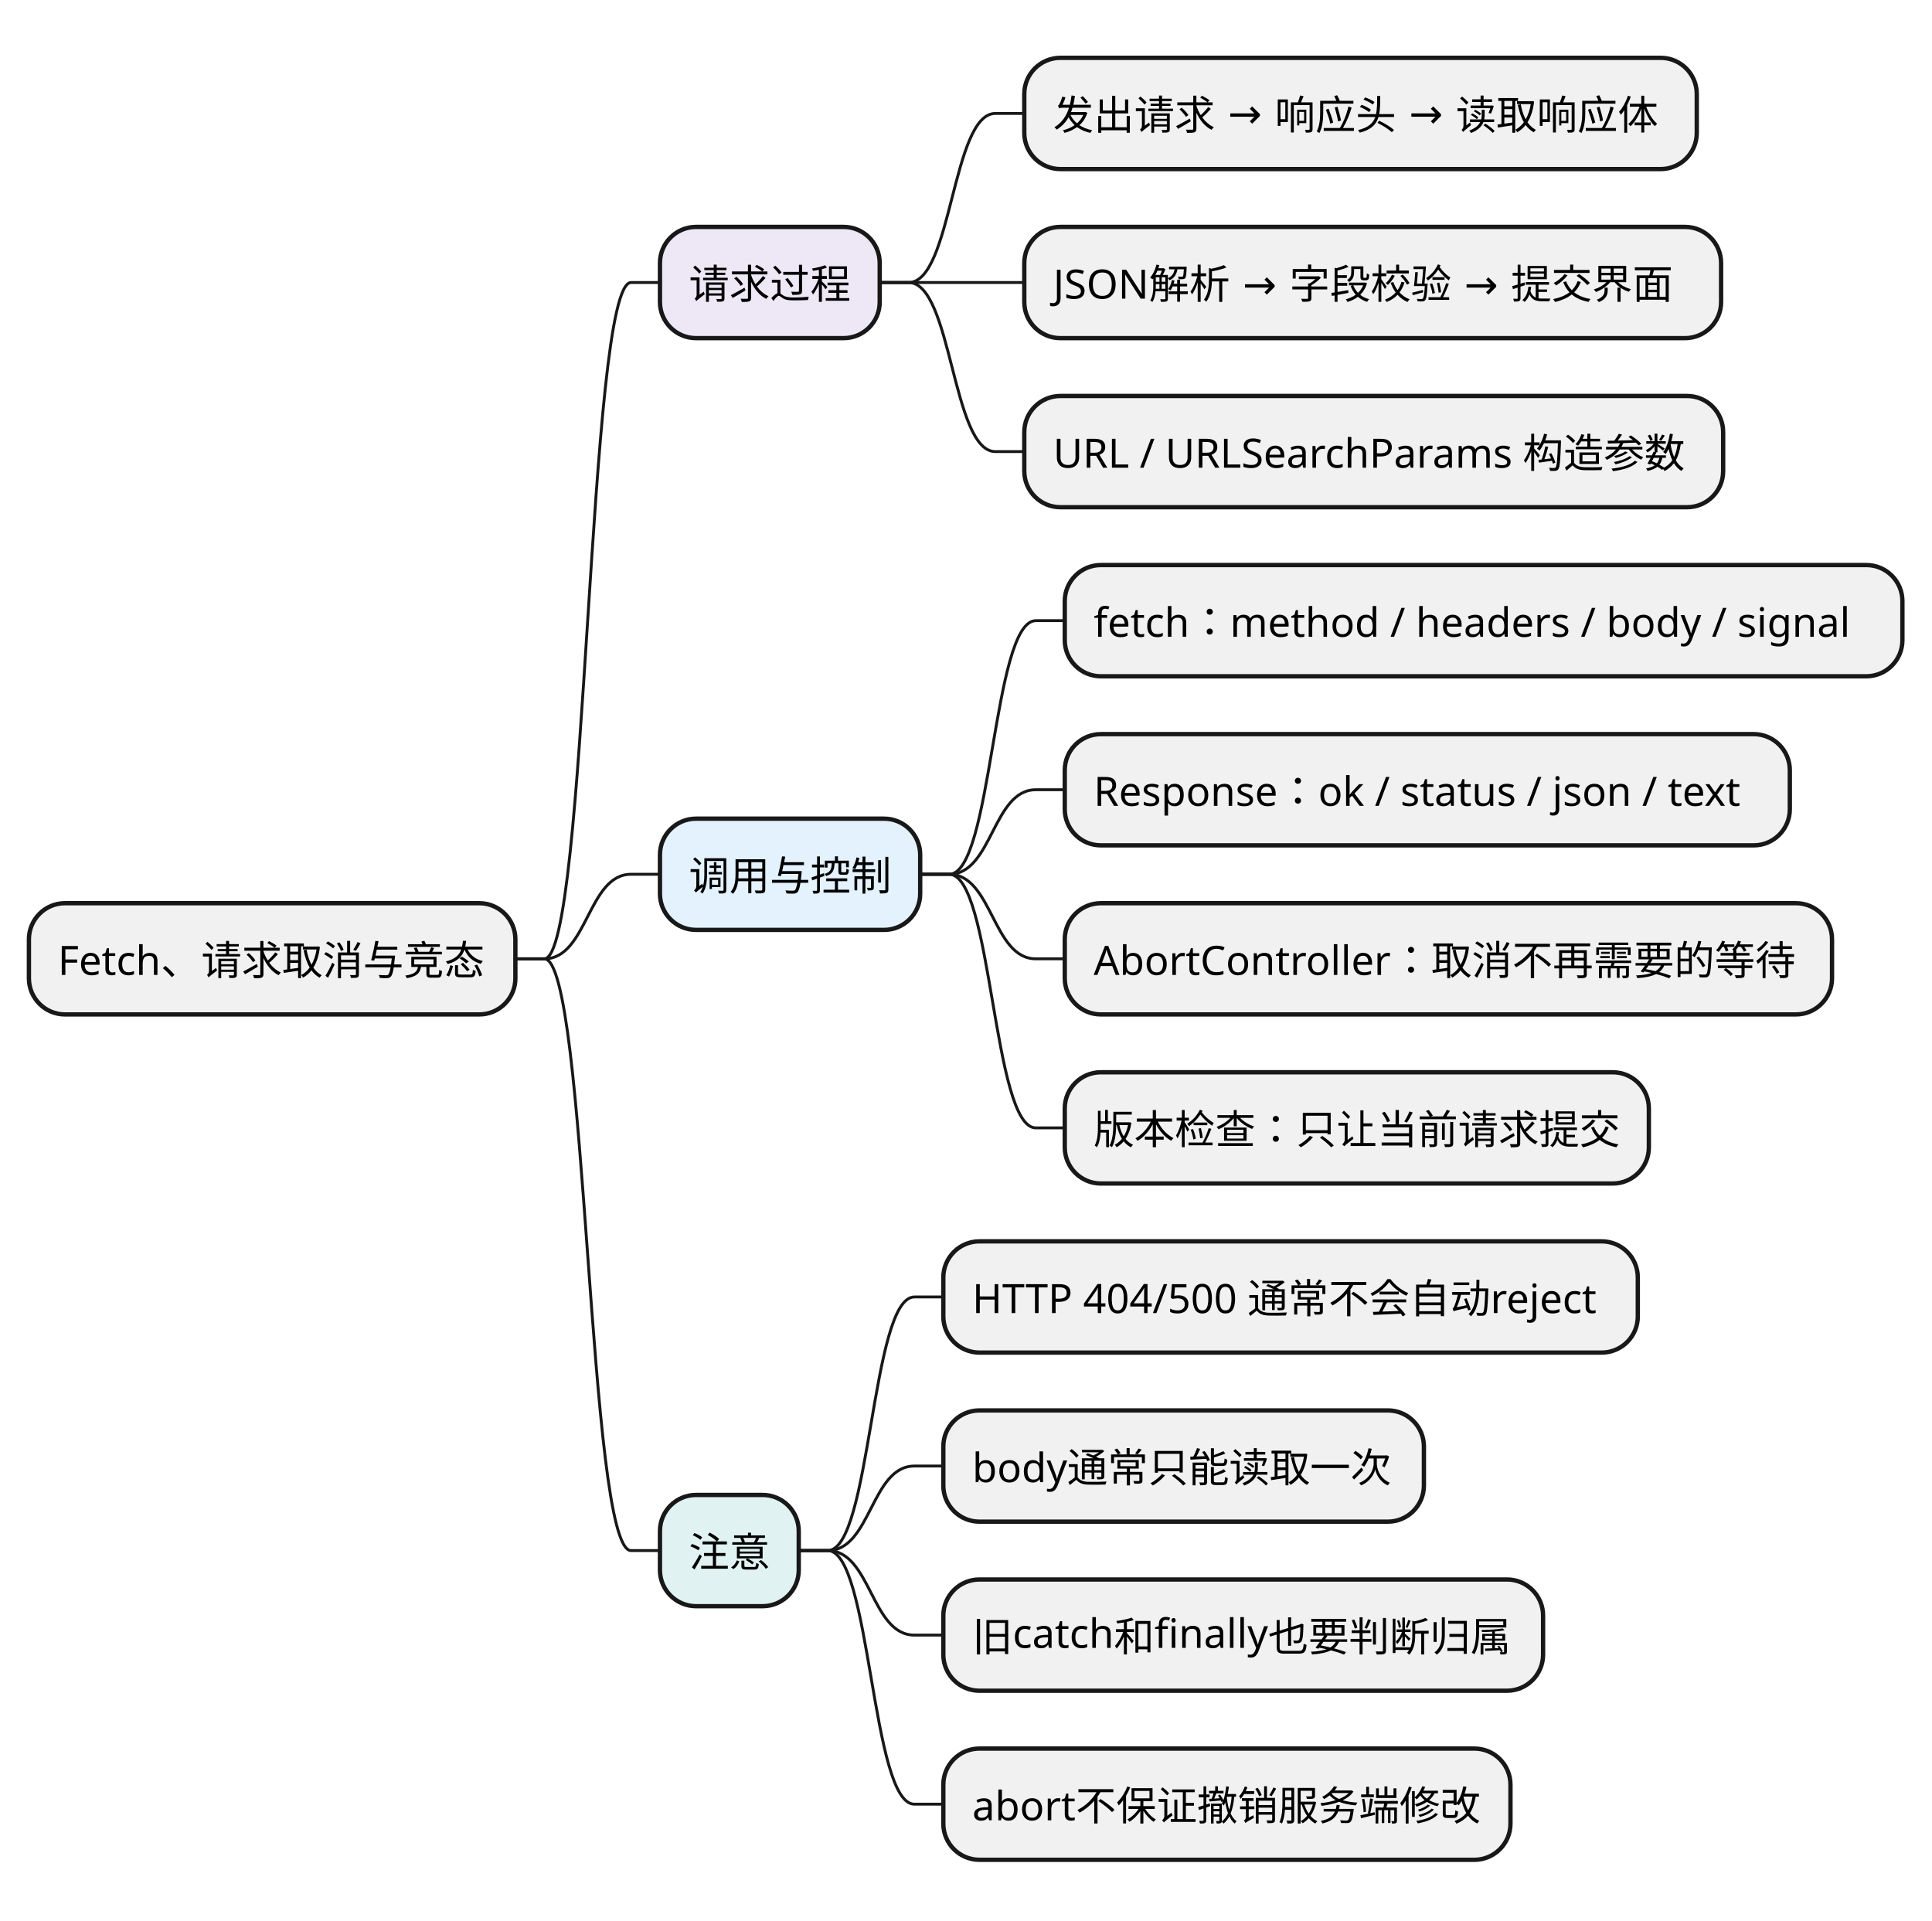
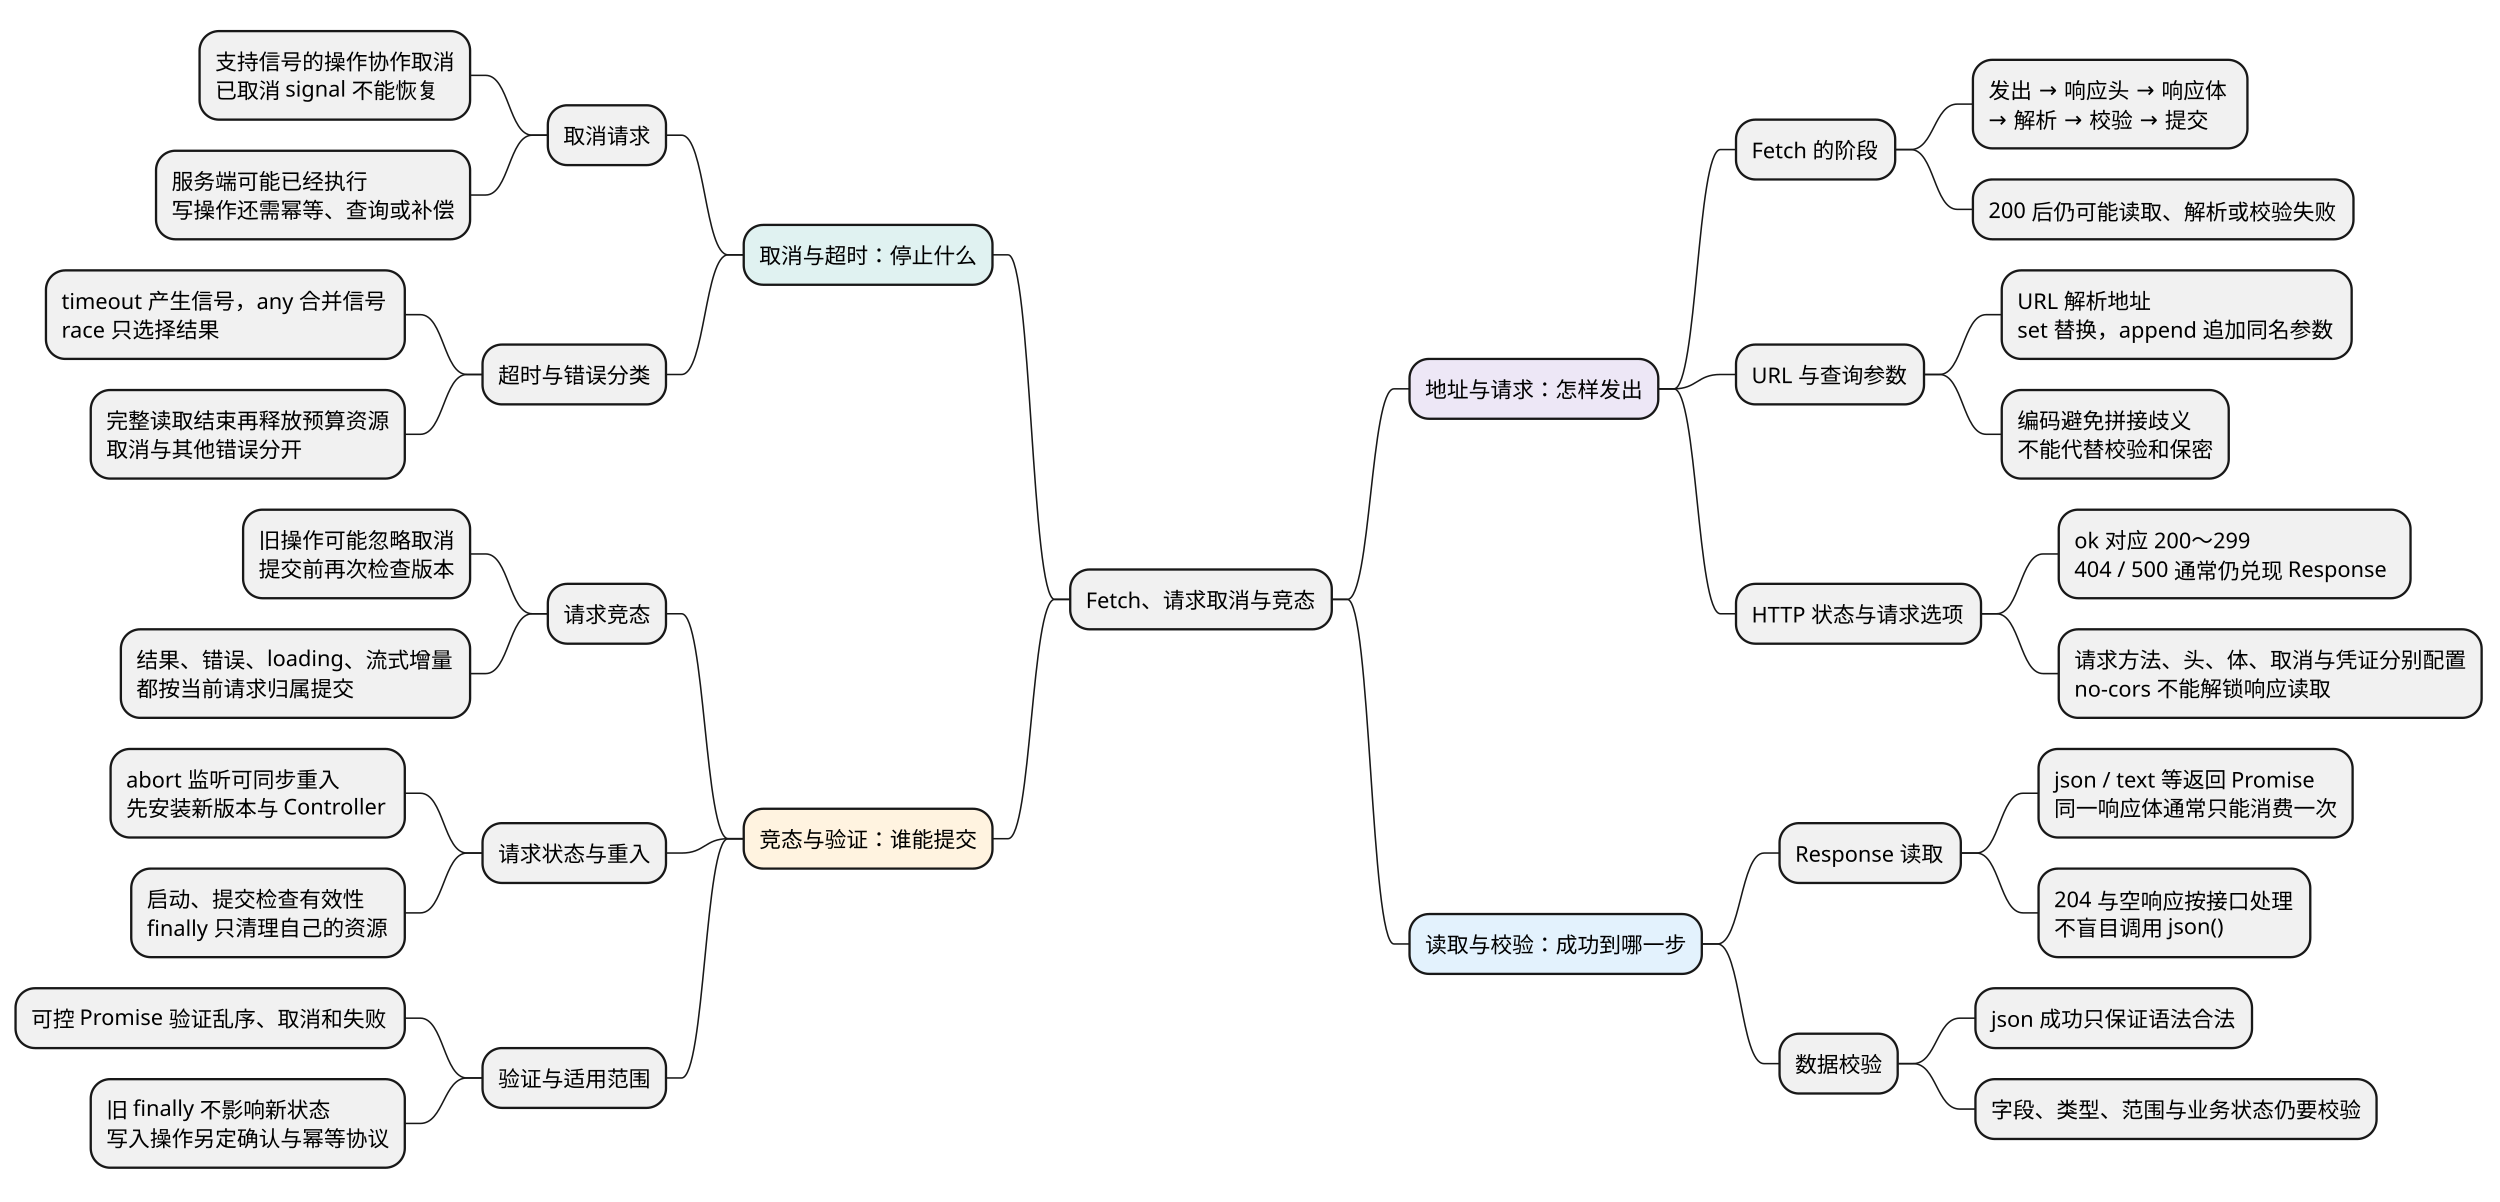
- <svg xmlns="http://www.w3.org/2000/svg" contentStyleType="text/css" data-diagram-type="MINDMAP" height="692.708px" preserveAspectRatio="none" style="width:696px;height:692px;background:#FFFFFF;" version="1.1" viewBox="0 0 696 692" width="696.875px" zoomAndPan="magnify">
+ <svg xmlns="http://www.w3.org/2000/svg" contentStyleType="text/css" data-diagram-type="MINDMAP" height="805.208px" preserveAspectRatio="none" style="width:1675px;height:805px;background:#FFFFFF;" version="1.1" viewBox="0 0 1675 805" width="1675px" zoomAndPan="magnify">
  <defs />
  <g>
-     <rect fill="#F1F1F1" height="40.081" rx="13.021" ry="13.021" style="stroke:#181818;stroke-width:1.562;" width="175.247" x="10.417" y="325.404" />
-     <text fill="#000000" font-family="Microsoft YaHei" font-size="14.583" lengthAdjust="spacing" textLength="154.414" x="20.833" y="351.251">Fetch、请求取消与竞态</text>
-     <rect fill="#EDE7F6" height="40.081" rx="13.021" ry="13.021" style="stroke:#181818;stroke-width:1.562;" width="79.167" x="237.747" y="81.747" />
-     <text fill="#000000" font-family="Microsoft YaHei" font-size="14.583" lengthAdjust="spacing" textLength="58.333" x="248.164" y="107.595">请求过程</text>
-     <rect fill="#F1F1F1" height="40.081" rx="13.021" ry="13.021" style="stroke:#181818;stroke-width:1.562;" width="242.261" x="368.997" y="20.833" />
-     <text fill="#000000" font-family="Microsoft YaHei" font-size="14.583" lengthAdjust="spacing" textLength="221.427" x="379.414" y="46.681">发出请求 → 响应头 → 读取响应体</text>
-     <path d="M316.914,101.788 L327.33,101.788 C342.955,101.788 342.955,40.874 358.58,40.874 L368.997,40.874" fill="none" style="stroke:#181818;stroke-width:1.042;" />
-     <rect fill="#F1F1F1" height="40.081" rx="13.021" ry="13.021" style="stroke:#181818;stroke-width:1.562;" width="251.026" x="368.997" y="81.747" />
-     <text fill="#000000" font-family="Microsoft YaHei" font-size="14.583" lengthAdjust="spacing" textLength="230.193" x="379.414" y="107.595">JSON解析 → 字段校验 → 提交界面</text>
-     <path d="M316.914,101.788 L327.33,101.788 C342.955,101.788 342.955,101.788 358.58,101.788 L368.997,101.788" fill="none" style="stroke:#181818;stroke-width:1.042;" />
-     <rect fill="#F1F1F1" height="40.081" rx="13.021" ry="13.021" style="stroke:#181818;stroke-width:1.562;" width="251.767" x="368.997" y="142.661" />
-     <text fill="#000000" font-family="Microsoft YaHei" font-size="14.583" lengthAdjust="spacing" textLength="230.934" x="379.414" y="168.509">URL / URLSearchParams 构造参数</text>
-     <path d="M316.914,101.788 L327.33,101.788 C342.955,101.788 342.955,162.702 358.58,162.702 L368.997,162.702" fill="none" style="stroke:#181818;stroke-width:1.042;" />
-     <path d="M185.664,345.444 L196.081,345.444 C211.706,345.444 211.706,101.788 227.331,101.788 L237.747,101.788" fill="none" style="stroke:#181818;stroke-width:1.042;" />
-     <rect fill="#E3F2FD" height="40.081" rx="13.021" ry="13.021" style="stroke:#181818;stroke-width:1.562;" width="93.75" x="237.747" y="294.947" />
-     <text fill="#000000" font-family="Microsoft YaHei" font-size="14.583" lengthAdjust="spacing" textLength="72.917" x="248.164" y="320.794">调用与控制</text>
-     <rect fill="#F1F1F1" height="40.081" rx="13.021" ry="13.021" style="stroke:#181818;stroke-width:1.562;" width="301.762" x="383.58" y="203.576" />
-     <text fill="#000000" font-family="Microsoft YaHei" font-size="14.583" lengthAdjust="spacing" textLength="280.928" x="393.997" y="229.423">fetch：method / headers / body / signal</text>
-     <path d="M331.497,314.987 L341.914,314.987 C357.539,314.987 357.539,223.616 373.164,223.616 L383.58,223.616" fill="none" style="stroke:#181818;stroke-width:1.042;" />
-     <rect fill="#F1F1F1" height="40.081" rx="13.021" ry="13.021" style="stroke:#181818;stroke-width:1.562;" width="261.202" x="383.58" y="264.49" />
-     <text fill="#000000" font-family="Microsoft YaHei" font-size="14.583" lengthAdjust="spacing" textLength="240.369" x="393.997" y="290.337">Response：ok / status / json / text</text>
-     <path d="M331.497,314.987 L341.914,314.987 C357.539,314.987 357.539,284.53 373.164,284.53 L383.58,284.53" fill="none" style="stroke:#181818;stroke-width:1.042;" />
-     <rect fill="#F1F1F1" height="40.081" rx="13.021" ry="13.021" style="stroke:#181818;stroke-width:1.562;" width="276.405" x="383.58" y="325.404" />
-     <text fill="#000000" font-family="Microsoft YaHei" font-size="14.583" lengthAdjust="spacing" textLength="255.571" x="393.997" y="351.251">AbortController：取消不再需要的等待</text>
-     <path d="M331.497,314.987 L341.914,314.987 C357.539,314.987 357.539,345.444 373.164,345.444 L383.58,345.444" fill="none" style="stroke:#181818;stroke-width:1.042;" />
-     <rect fill="#F1F1F1" height="40.081" rx="13.021" ry="13.021" style="stroke:#181818;stroke-width:1.562;" width="210.417" x="383.58" y="386.318" />
-     <text fill="#000000" font-family="Microsoft YaHei" font-size="14.583" lengthAdjust="spacing" textLength="189.583" x="393.997" y="412.165">版本检查：只让当前请求提交</text>
-     <path d="M331.497,314.987 L341.914,314.987 C357.539,314.987 357.539,406.358 373.164,406.358 L383.58,406.358" fill="none" style="stroke:#181818;stroke-width:1.042;" />
-     <path d="M185.664,345.444 L196.081,345.444 C211.706,345.444 211.706,314.987 227.331,314.987 L237.747,314.987" fill="none" style="stroke:#181818;stroke-width:1.042;" />
-     <rect fill="#E0F2F1" height="40.081" rx="13.021" ry="13.021" style="stroke:#181818;stroke-width:1.562;" width="50" x="237.747" y="538.603" />
-     <text fill="#000000" font-family="Microsoft YaHei" font-size="14.583" lengthAdjust="spacing" textLength="29.167" x="248.164" y="564.451">注意</text>
-     <rect fill="#F1F1F1" height="40.081" rx="13.021" ry="13.021" style="stroke:#181818;stroke-width:1.562;" width="250.186" x="339.83" y="447.232" />
-     <text fill="#000000" font-family="Microsoft YaHei" font-size="14.583" lengthAdjust="spacing" textLength="229.353" x="350.247" y="473.079">HTTP 404/500 通常不会自动reject</text>
-     <path d="M287.747,558.644 L298.164,558.644 C313.789,558.644 313.789,467.272 329.414,467.272 L339.83,467.272" fill="none" style="stroke:#181818;stroke-width:1.042;" />
-     <rect fill="#F1F1F1" height="40.081" rx="13.021" ry="13.021" style="stroke:#181818;stroke-width:1.562;" width="173.132" x="339.83" y="508.146" />
-     <text fill="#000000" font-family="Microsoft YaHei" font-size="14.583" lengthAdjust="spacing" textLength="152.299" x="350.247" y="533.994">body通常只能读取一次</text>
-     <path d="M287.747,558.644 L298.164,558.644 C313.789,558.644 313.789,528.187 329.414,528.187 L339.83,528.187" fill="none" style="stroke:#181818;stroke-width:1.042;" />
-     <rect fill="#F1F1F1" height="40.081" rx="13.021" ry="13.021" style="stroke:#181818;stroke-width:1.562;" width="216.063" x="339.83" y="569.06" />
-     <text fill="#000000" font-family="Microsoft YaHei" font-size="14.583" lengthAdjust="spacing" textLength="195.23" x="350.247" y="594.908">旧catch和finally也要判断归属</text>
-     <path d="M287.747,558.644 L298.164,558.644 C313.789,558.644 313.789,589.101 329.414,589.101 L339.83,589.101" fill="none" style="stroke:#181818;stroke-width:1.042;" />
-     <rect fill="#F1F1F1" height="40.081" rx="13.021" ry="13.021" style="stroke:#181818;stroke-width:1.562;" width="204.314" x="339.83" y="629.974" />
-     <text fill="#000000" font-family="Microsoft YaHei" font-size="14.583" lengthAdjust="spacing" textLength="183.481" x="350.247" y="655.822">abort不保证撤销服务端修改</text>
-     <path d="M287.747,558.644 L298.164,558.644 C313.789,558.644 313.789,650.015 329.414,650.015 L339.83,650.015" fill="none" style="stroke:#181818;stroke-width:1.042;" />
-     <path d="M185.664,345.444 L196.081,345.444 C211.706,345.444 211.706,558.644 227.331,558.644 L237.747,558.644" fill="none" style="stroke:#181818;stroke-width:1.042;" />
+     <rect fill="#F1F1F1" height="40.081" rx="13.021" ry="13.021" style="stroke:#181818;stroke-width:1.562;" width="175.247" x="717.046" y="381.56" />
+     <text fill="#000000" font-family="Microsoft YaHei" font-size="14.583" lengthAdjust="spacing" textLength="154.414" x="727.463" y="407.408">Fetch、请求取消与竞态</text>
+     <rect fill="#EDE7F6" height="40.081" rx="13.021" ry="13.021" style="stroke:#181818;stroke-width:1.562;" width="166.667" x="944.377" y="240.485" />
+     <text fill="#000000" font-family="Microsoft YaHei" font-size="14.583" lengthAdjust="spacing" textLength="145.833" x="954.793" y="266.332">地址与请求：怎样发出</text>
+     <rect fill="#F1F1F1" height="40.081" rx="13.021" ry="13.021" style="stroke:#181818;stroke-width:1.562;" width="106.646" x="1163.127" y="80.162" />
+     <text fill="#000000" font-family="Microsoft YaHei" font-size="14.583" lengthAdjust="spacing" textLength="85.812" x="1173.543" y="106.009">Fetch 的阶段</text>
+     <rect fill="#F1F1F1" height="59.328" rx="13.021" ry="13.021" style="stroke:#181818;stroke-width:1.562;" width="183.927" x="1321.856" y="40.081" />
+     <text fill="#000000" font-family="Microsoft YaHei" font-size="14.583" lengthAdjust="spacing" textLength="163.094" x="1332.272" y="65.928">发出 → 响应头 → 响应体</text>
+     <text fill="#000000" font-family="Microsoft YaHei" font-size="14.583" lengthAdjust="spacing" textLength="152.826" x="1332.272" y="85.176">→ 解析 → 校验 → 提交</text>
+     <path d="M1269.772,100.202 L1280.189,100.202 C1295.814,100.202 1295.814,69.745 1311.439,69.745 L1321.856,69.745" fill="none" style="stroke:#181818;stroke-width:1.042;" />
+     <rect fill="#F1F1F1" height="40.081" rx="13.021" ry="13.021" style="stroke:#181818;stroke-width:1.562;" width="254.971" x="1321.856" y="120.242" />
+     <text fill="#000000" font-family="Microsoft YaHei" font-size="14.583" lengthAdjust="spacing" textLength="234.138" x="1332.272" y="146.09">200 后仍可能读取、解析或校验失败</text>
+     <path d="M1269.772,100.202 L1280.189,100.202 C1295.814,100.202 1295.814,140.283 1311.439,140.283 L1321.856,140.283" fill="none" style="stroke:#181818;stroke-width:1.042;" />
+     <path d="M1111.043,260.525 L1121.46,260.525 C1137.085,260.525 1137.085,100.202 1152.71,100.202 L1163.127,100.202" fill="none" style="stroke:#181818;stroke-width:1.042;" />
+     <rect fill="#F1F1F1" height="40.081" rx="13.021" ry="13.021" style="stroke:#181818;stroke-width:1.562;" width="125.957" x="1163.127" y="230.861" />
+     <text fill="#000000" font-family="Microsoft YaHei" font-size="14.583" lengthAdjust="spacing" textLength="105.124" x="1173.543" y="256.708">URL 与查询参数</text>
+     <rect fill="#F1F1F1" height="59.328" rx="13.021" ry="13.021" style="stroke:#181818;stroke-width:1.562;" width="234.449" x="1341.167" y="181.156" />
+     <text fill="#000000" font-family="Microsoft YaHei" font-size="14.583" lengthAdjust="spacing" textLength="90.541" x="1351.584" y="207.004">URL 解析地址</text>
+     <text fill="#000000" font-family="Microsoft YaHei" font-size="14.583" lengthAdjust="spacing" textLength="213.616" x="1351.584" y="226.251">set 替换，append 追加同名参数</text>
+     <path d="M1289.084,250.901 L1299.501,250.901 C1315.126,250.901 1315.126,210.821 1330.751,210.821 L1341.167,210.821" fill="none" style="stroke:#181818;stroke-width:1.042;" />
+     <rect fill="#F1F1F1" height="59.328" rx="13.021" ry="13.021" style="stroke:#181818;stroke-width:1.562;" width="152.083" x="1341.167" y="261.318" />
+     <text fill="#000000" font-family="Microsoft YaHei" font-size="14.583" lengthAdjust="spacing" textLength="116.667" x="1351.584" y="287.165">编码避免拼接歧义</text>
+     <text fill="#000000" font-family="Microsoft YaHei" font-size="14.583" lengthAdjust="spacing" textLength="131.25" x="1351.584" y="306.413">不能代替校验和保密</text>
+     <path d="M1289.084,250.901 L1299.501,250.901 C1315.126,250.901 1315.126,290.982 1330.751,290.982 L1341.167,290.982" fill="none" style="stroke:#181818;stroke-width:1.042;" />
+     <path d="M1111.043,260.525 L1121.46,260.525 C1137.085,260.525 1137.085,250.901 1152.71,250.901 L1163.127,250.901" fill="none" style="stroke:#181818;stroke-width:1.042;" />
+     <rect fill="#F1F1F1" height="40.081" rx="13.021" ry="13.021" style="stroke:#181818;stroke-width:1.562;" width="164.153" x="1163.127" y="391.184" />
+     <text fill="#000000" font-family="Microsoft YaHei" font-size="14.583" lengthAdjust="spacing" textLength="143.32" x="1173.543" y="417.031">HTTP 状态与请求选项</text>
+     <rect fill="#F1F1F1" height="59.328" rx="13.021" ry="13.021" style="stroke:#181818;stroke-width:1.562;" width="235.695" x="1379.363" y="341.479" />
+     <text fill="#000000" font-family="Microsoft YaHei" font-size="14.583" lengthAdjust="spacing" textLength="120.903" x="1389.78" y="367.327">ok 对应 200～299</text>
+     <text fill="#000000" font-family="Microsoft YaHei" font-size="14.583" lengthAdjust="spacing" textLength="214.862" x="1389.78" y="386.574">404 / 500 通常仍兑现 Response</text>
+     <path d="M1327.28,411.224 L1337.696,411.224 C1353.321,411.224 1353.321,371.144 1368.946,371.144 L1379.363,371.144" fill="none" style="stroke:#181818;stroke-width:1.042;" />
+     <rect fill="#F1F1F1" height="59.328" rx="13.021" ry="13.021" style="stroke:#181818;stroke-width:1.562;" width="283.333" x="1379.363" y="421.641" />
+     <text fill="#000000" font-family="Microsoft YaHei" font-size="14.583" lengthAdjust="spacing" textLength="262.5" x="1389.78" y="447.488">请求方法、头、体、取消与凭证分别配置</text>
+     <text fill="#000000" font-family="Microsoft YaHei" font-size="14.583" lengthAdjust="spacing" textLength="174.452" x="1389.78" y="466.736">no-cors 不能解锁响应读取</text>
+     <path d="M1327.28,411.224 L1337.696,411.224 C1353.321,411.224 1353.321,451.305 1368.946,451.305 L1379.363,451.305" fill="none" style="stroke:#181818;stroke-width:1.042;" />
+     <path d="M1111.043,260.525 L1121.46,260.525 C1137.085,260.525 1137.085,411.224 1152.71,411.224 L1163.127,411.224" fill="none" style="stroke:#181818;stroke-width:1.042;" />
+     <path d="M892.293,401.601 L902.71,401.601 C918.335,401.601 918.335,260.525 933.96,260.525 L944.377,260.525" fill="none" style="stroke:#181818;stroke-width:1.042;" />
+     <rect fill="#E3F2FD" height="40.081" rx="13.021" ry="13.021" style="stroke:#181818;stroke-width:1.562;" width="195.833" x="944.377" y="612.421" />
+     <text fill="#000000" font-family="Microsoft YaHei" font-size="14.583" lengthAdjust="spacing" textLength="175" x="954.793" y="638.269">读取与校验：成功到哪一步</text>
+     <rect fill="#F1F1F1" height="40.081" rx="13.021" ry="13.021" style="stroke:#181818;stroke-width:1.562;" width="121.457" x="1192.293" y="551.507" />
+     <text fill="#000000" font-family="Microsoft YaHei" font-size="14.583" lengthAdjust="spacing" textLength="100.624" x="1202.71" y="577.354">Response 读取</text>
+     <rect fill="#F1F1F1" height="59.328" rx="13.021" ry="13.021" style="stroke:#181818;stroke-width:1.562;" width="210.417" x="1365.833" y="501.803" />
+     <text fill="#000000" font-family="Microsoft YaHei" font-size="14.583" lengthAdjust="spacing" textLength="179.009" x="1376.25" y="527.65">json / text 等返回 Promise</text>
+     <text fill="#000000" font-family="Microsoft YaHei" font-size="14.583" lengthAdjust="spacing" textLength="189.583" x="1376.25" y="546.897">同一响应体通常只能消费一次</text>
+     <path d="M1313.75,571.547 L1324.167,571.547 C1339.792,571.547 1339.792,531.467 1355.417,531.467 L1365.833,531.467" fill="none" style="stroke:#181818;stroke-width:1.042;" />
+     <rect fill="#F1F1F1" height="59.328" rx="13.021" ry="13.021" style="stroke:#181818;stroke-width:1.562;" width="182.055" x="1365.833" y="581.964" />
+     <text fill="#000000" font-family="Microsoft YaHei" font-size="14.583" lengthAdjust="spacing" textLength="161.221" x="1376.25" y="607.812">204 与空响应按接口处理</text>
+     <text fill="#000000" font-family="Microsoft YaHei" font-size="14.583" lengthAdjust="spacing" textLength="115.876" x="1376.25" y="627.059">不盲目调用 json()</text>
+     <path d="M1313.75,571.547 L1324.167,571.547 C1339.792,571.547 1339.792,611.628 1355.417,611.628 L1365.833,611.628" fill="none" style="stroke:#181818;stroke-width:1.042;" />
+     <path d="M1140.21,632.462 L1150.627,632.462 C1166.252,632.462 1166.252,571.547 1181.877,571.547 L1192.293,571.547" fill="none" style="stroke:#181818;stroke-width:1.042;" />
+     <rect fill="#F1F1F1" height="40.081" rx="13.021" ry="13.021" style="stroke:#181818;stroke-width:1.562;" width="79.167" x="1192.293" y="692.583" />
+     <text fill="#000000" font-family="Microsoft YaHei" font-size="14.583" lengthAdjust="spacing" textLength="58.333" x="1202.71" y="718.43">数据校验</text>
+     <rect fill="#F1F1F1" height="40.081" rx="13.021" ry="13.021" style="stroke:#181818;stroke-width:1.562;" width="185.302" x="1323.543" y="662.126" />
+     <text fill="#000000" font-family="Microsoft YaHei" font-size="14.583" lengthAdjust="spacing" textLength="164.468" x="1333.96" y="687.973">json 成功只保证语法合法</text>
+     <path d="M1271.46,712.623 L1281.877,712.623 C1297.502,712.623 1297.502,682.166 1313.127,682.166 L1323.543,682.166" fill="none" style="stroke:#181818;stroke-width:1.042;" />
+     <rect fill="#F1F1F1" height="40.081" rx="13.021" ry="13.021" style="stroke:#181818;stroke-width:1.562;" width="268.75" x="1323.543" y="723.04" />
+     <text fill="#000000" font-family="Microsoft YaHei" font-size="14.583" lengthAdjust="spacing" textLength="247.917" x="1333.96" y="748.887">字段、类型、范围与业务状态仍要校验</text>
+     <path d="M1271.46,712.623 L1281.877,712.623 C1297.502,712.623 1297.502,743.08 1313.127,743.08 L1323.543,743.08" fill="none" style="stroke:#181818;stroke-width:1.042;" />
+     <path d="M1140.21,632.462 L1150.627,632.462 C1166.252,632.462 1166.252,712.623 1181.877,712.623 L1192.293,712.623" fill="none" style="stroke:#181818;stroke-width:1.042;" />
+     <path d="M892.293,401.601 L902.71,401.601 C918.335,401.601 918.335,632.462 933.96,632.462 L944.377,632.462" fill="none" style="stroke:#181818;stroke-width:1.042;" />
+     <rect fill="#E0F2F1" height="40.081" rx="13.021" ry="13.021" style="stroke:#181818;stroke-width:1.562;" width="166.667" x="498.296" y="150.699" />
+     <text fill="#000000" font-family="Microsoft YaHei" font-size="14.583" lengthAdjust="spacing" textLength="145.833" x="508.713" y="176.547">取消与超时：停止什么</text>
+     <rect fill="#F1F1F1" height="40.081" rx="13.021" ry="13.021" style="stroke:#181818;stroke-width:1.562;" width="79.167" x="367.046" y="70.538" />
+     <text fill="#000000" font-family="Microsoft YaHei" font-size="14.583" lengthAdjust="spacing" textLength="58.333" x="377.463" y="96.385">取消请求</text>
+     <rect fill="#F1F1F1" height="59.328" rx="13.021" ry="13.021" style="stroke:#181818;stroke-width:1.562;" width="181.25" x="133.713" y="20.833" />
+     <text fill="#000000" font-family="Microsoft YaHei" font-size="14.583" lengthAdjust="spacing" textLength="160.417" x="144.129" y="46.681">支持信号的操作协作取消</text>
+     <text fill="#000000" font-family="Microsoft YaHei" font-size="14.583" lengthAdjust="spacing" textLength="151.601" x="144.129" y="65.928">已取消 signal 不能恢复</text>
+     <path d="M367.046,90.578 L356.629,90.578 C341.004,90.578 341.004,50.497 325.379,50.497 L314.963,50.497" fill="none" style="stroke:#181818;stroke-width:1.042;" />
+     <rect fill="#F1F1F1" height="59.328" rx="13.021" ry="13.021" style="stroke:#181818;stroke-width:1.562;" width="210.417" x="104.546" y="100.995" />
+     <text fill="#000000" font-family="Microsoft YaHei" font-size="14.583" lengthAdjust="spacing" textLength="131.25" x="114.963" y="126.842">服务端可能已经执行</text>
+     <text fill="#000000" font-family="Microsoft YaHei" font-size="14.583" lengthAdjust="spacing" textLength="189.583" x="114.963" y="146.09">写操作还需幂等、查询或补偿</text>
+     <path d="M367.046,90.578 L356.629,90.578 C341.004,90.578 341.004,130.659 325.379,130.659 L314.963,130.659" fill="none" style="stroke:#181818;stroke-width:1.042;" />
+     <path d="M498.296,170.74 L487.879,170.74 C472.254,170.74 472.254,90.578 456.629,90.578 L446.213,90.578" fill="none" style="stroke:#181818;stroke-width:1.042;" />
+     <rect fill="#F1F1F1" height="40.081" rx="13.021" ry="13.021" style="stroke:#181818;stroke-width:1.562;" width="122.917" x="323.296" y="230.861" />
+     <text fill="#000000" font-family="Microsoft YaHei" font-size="14.583" lengthAdjust="spacing" textLength="102.083" x="333.713" y="256.708">超时与错误分类</text>
+     <rect fill="#F1F1F1" height="59.328" rx="13.021" ry="13.021" style="stroke:#181818;stroke-width:1.562;" width="240.424" x="30.789" y="181.156" />
+     <text fill="#000000" font-family="Microsoft YaHei" font-size="14.583" lengthAdjust="spacing" textLength="219.59" x="41.206" y="207.004">timeout 产生信号，any 合并信号</text>
+     <text fill="#000000" font-family="Microsoft YaHei" font-size="14.583" lengthAdjust="spacing" textLength="106.448" x="41.206" y="226.251">race 只选择结果</text>
+     <path d="M323.296,250.901 L312.879,250.901 C297.254,250.901 297.254,210.821 281.629,210.821 L271.213,210.821" fill="none" style="stroke:#181818;stroke-width:1.042;" />
+     <rect fill="#F1F1F1" height="59.328" rx="13.021" ry="13.021" style="stroke:#181818;stroke-width:1.562;" width="210.417" x="60.796" y="261.318" />
+     <text fill="#000000" font-family="Microsoft YaHei" font-size="14.583" lengthAdjust="spacing" textLength="189.583" x="71.213" y="287.165">完整读取结束再释放预算资源</text>
+     <text fill="#000000" font-family="Microsoft YaHei" font-size="14.583" lengthAdjust="spacing" textLength="131.25" x="71.213" y="306.413">取消与其他错误分开</text>
+     <path d="M323.296,250.901 L312.879,250.901 C297.254,250.901 297.254,290.982 281.629,290.982 L271.213,290.982" fill="none" style="stroke:#181818;stroke-width:1.042;" />
+     <path d="M498.296,170.74 L487.879,170.74 C472.254,170.74 472.254,250.901 456.629,250.901 L446.213,250.901" fill="none" style="stroke:#181818;stroke-width:1.042;" />
+     <path d="M717.046,401.601 L706.629,401.601 C691.004,401.601 691.004,170.74 675.379,170.74 L664.963,170.74" fill="none" style="stroke:#181818;stroke-width:1.042;" />
+     <rect fill="#FFF3E0" height="40.081" rx="13.021" ry="13.021" style="stroke:#181818;stroke-width:1.562;" width="166.667" x="498.296" y="541.883" />
+     <text fill="#000000" font-family="Microsoft YaHei" font-size="14.583" lengthAdjust="spacing" textLength="145.833" x="508.713" y="567.731">竞态与验证：谁能提交</text>
+     <rect fill="#F1F1F1" height="40.081" rx="13.021" ry="13.021" style="stroke:#181818;stroke-width:1.562;" width="79.167" x="367.046" y="391.184" />
+     <text fill="#000000" font-family="Microsoft YaHei" font-size="14.583" lengthAdjust="spacing" textLength="58.333" x="377.463" y="417.031">请求竞态</text>
+     <rect fill="#F1F1F1" height="59.328" rx="13.021" ry="13.021" style="stroke:#181818;stroke-width:1.562;" width="152.083" x="162.879" y="341.479" />
+     <text fill="#000000" font-family="Microsoft YaHei" font-size="14.583" lengthAdjust="spacing" textLength="131.25" x="173.296" y="367.327">旧操作可能忽略取消</text>
+     <text fill="#000000" font-family="Microsoft YaHei" font-size="14.583" lengthAdjust="spacing" textLength="131.25" x="173.296" y="386.574">提交前再次检查版本</text>
+     <path d="M367.046,411.224 L356.629,411.224 C341.004,411.224 341.004,371.144 325.379,371.144 L314.963,371.144" fill="none" style="stroke:#181818;stroke-width:1.042;" />
+     <rect fill="#F1F1F1" height="59.328" rx="13.021" ry="13.021" style="stroke:#181818;stroke-width:1.562;" width="233.986" x="80.976" y="421.641" />
+     <text fill="#000000" font-family="Microsoft YaHei" font-size="14.583" lengthAdjust="spacing" textLength="213.153" x="91.393" y="447.488">结果、错误、loading、流式增量</text>
+     <text fill="#000000" font-family="Microsoft YaHei" font-size="14.583" lengthAdjust="spacing" textLength="145.833" x="91.393" y="466.736">都按当前请求归属提交</text>
+     <path d="M367.046,411.224 L356.629,411.224 C341.004,411.224 341.004,451.305 325.379,451.305 L314.963,451.305" fill="none" style="stroke:#181818;stroke-width:1.042;" />
+     <path d="M498.296,561.924 L487.879,561.924 C472.254,561.924 472.254,411.224 456.629,411.224 L446.213,411.224" fill="none" style="stroke:#181818;stroke-width:1.042;" />
+     <rect fill="#F1F1F1" height="40.081" rx="13.021" ry="13.021" style="stroke:#181818;stroke-width:1.562;" width="122.917" x="323.296" y="551.507" />
+     <text fill="#000000" font-family="Microsoft YaHei" font-size="14.583" lengthAdjust="spacing" textLength="102.083" x="333.713" y="577.354">请求状态与重入</text>
+     <rect fill="#F1F1F1" height="59.328" rx="13.021" ry="13.021" style="stroke:#181818;stroke-width:1.562;" width="197.122" x="74.091" y="501.803" />
+     <text fill="#000000" font-family="Microsoft YaHei" font-size="14.583" lengthAdjust="spacing" textLength="144.046" x="84.507" y="527.65">abort 监听可同步重入</text>
+     <text fill="#000000" font-family="Microsoft YaHei" font-size="14.583" lengthAdjust="spacing" textLength="176.289" x="84.507" y="546.897">先安装新版本与 Controller</text>
+     <path d="M323.296,571.547 L312.879,571.547 C297.254,571.547 297.254,531.467 281.629,531.467 L271.213,531.467" fill="none" style="stroke:#181818;stroke-width:1.042;" />
+     <rect fill="#F1F1F1" height="59.328" rx="13.021" ry="13.021" style="stroke:#181818;stroke-width:1.562;" width="183.279" x="87.933" y="581.964" />
+     <text fill="#000000" font-family="Microsoft YaHei" font-size="14.583" lengthAdjust="spacing" textLength="145.833" x="98.35" y="607.812">启动、提交检查有效性</text>
+     <text fill="#000000" font-family="Microsoft YaHei" font-size="14.583" lengthAdjust="spacing" textLength="162.446" x="98.35" y="627.059">finally 只清理自己的资源</text>
+     <path d="M323.296,571.547 L312.879,571.547 C297.254,571.547 297.254,611.628 281.629,611.628 L271.213,611.628" fill="none" style="stroke:#181818;stroke-width:1.042;" />
+     <path d="M498.296,561.924 L487.879,561.924 C472.254,561.924 472.254,571.547 456.629,571.547 L446.213,571.547" fill="none" style="stroke:#181818;stroke-width:1.042;" />
+     <rect fill="#F1F1F1" height="40.081" rx="13.021" ry="13.021" style="stroke:#181818;stroke-width:1.562;" width="122.917" x="323.296" y="702.206" />
+     <text fill="#000000" font-family="Microsoft YaHei" font-size="14.583" lengthAdjust="spacing" textLength="102.083" x="333.713" y="728.054">验证与适用范围</text>
+     <rect fill="#F1F1F1" height="40.081" rx="13.021" ry="13.021" style="stroke:#181818;stroke-width:1.562;" width="260.796" x="10.417" y="662.126" />
+     <text fill="#000000" font-family="Microsoft YaHei" font-size="14.583" lengthAdjust="spacing" textLength="239.963" x="20.833" y="687.973">可控 Promise 验证乱序、取消和失败</text>
+     <path d="M323.296,722.247 L312.879,722.247 C297.254,722.247 297.254,682.166 281.629,682.166 L271.213,682.166" fill="none" style="stroke:#181818;stroke-width:1.042;" />
+     <rect fill="#F1F1F1" height="59.328" rx="13.021" ry="13.021" style="stroke:#181818;stroke-width:1.562;" width="210.417" x="60.796" y="723.04" />
+     <text fill="#000000" font-family="Microsoft YaHei" font-size="14.583" lengthAdjust="spacing" textLength="152.178" x="71.213" y="748.887">旧 finally 不影响新状态</text>
+     <text fill="#000000" font-family="Microsoft YaHei" font-size="14.583" lengthAdjust="spacing" textLength="189.583" x="71.213" y="768.135">写入操作另定确认与幂等协议</text>
+     <path d="M323.296,722.247 L312.879,722.247 C297.254,722.247 297.254,752.704 281.629,752.704 L271.213,752.704" fill="none" style="stroke:#181818;stroke-width:1.042;" />
+     <path d="M498.296,561.924 L487.879,561.924 C472.254,561.924 472.254,722.247 456.629,722.247 L446.213,722.247" fill="none" style="stroke:#181818;stroke-width:1.042;" />
+     <path d="M717.046,401.601 L706.629,401.601 C691.004,401.601 691.004,561.924 675.379,561.924 L664.963,561.924" fill="none" style="stroke:#181818;stroke-width:1.042;" />
  </g>
</svg>
